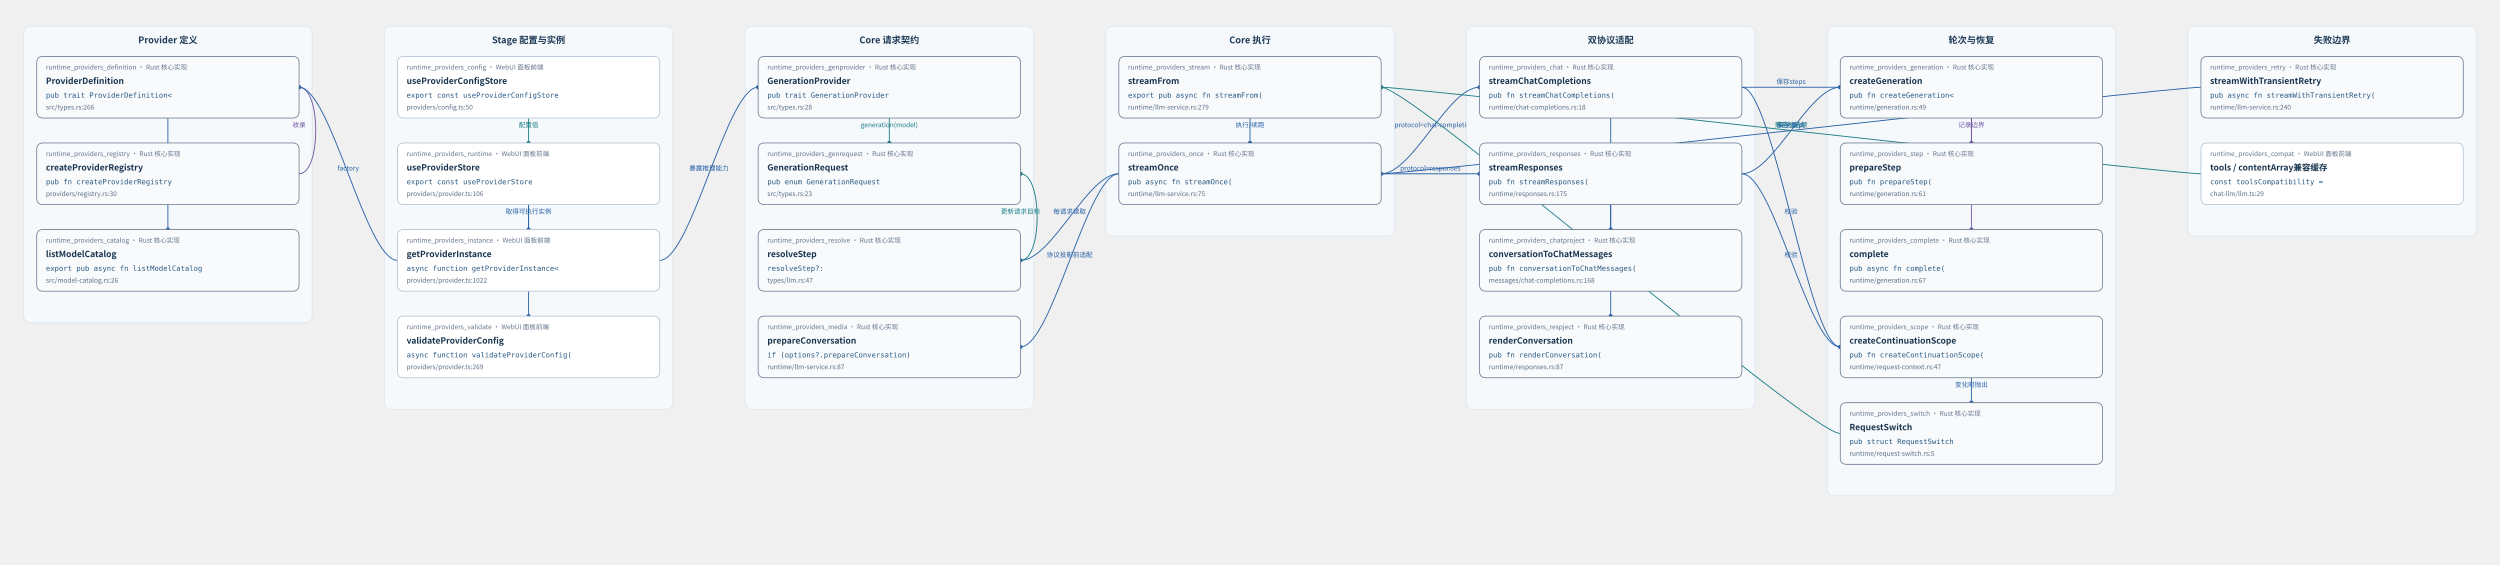
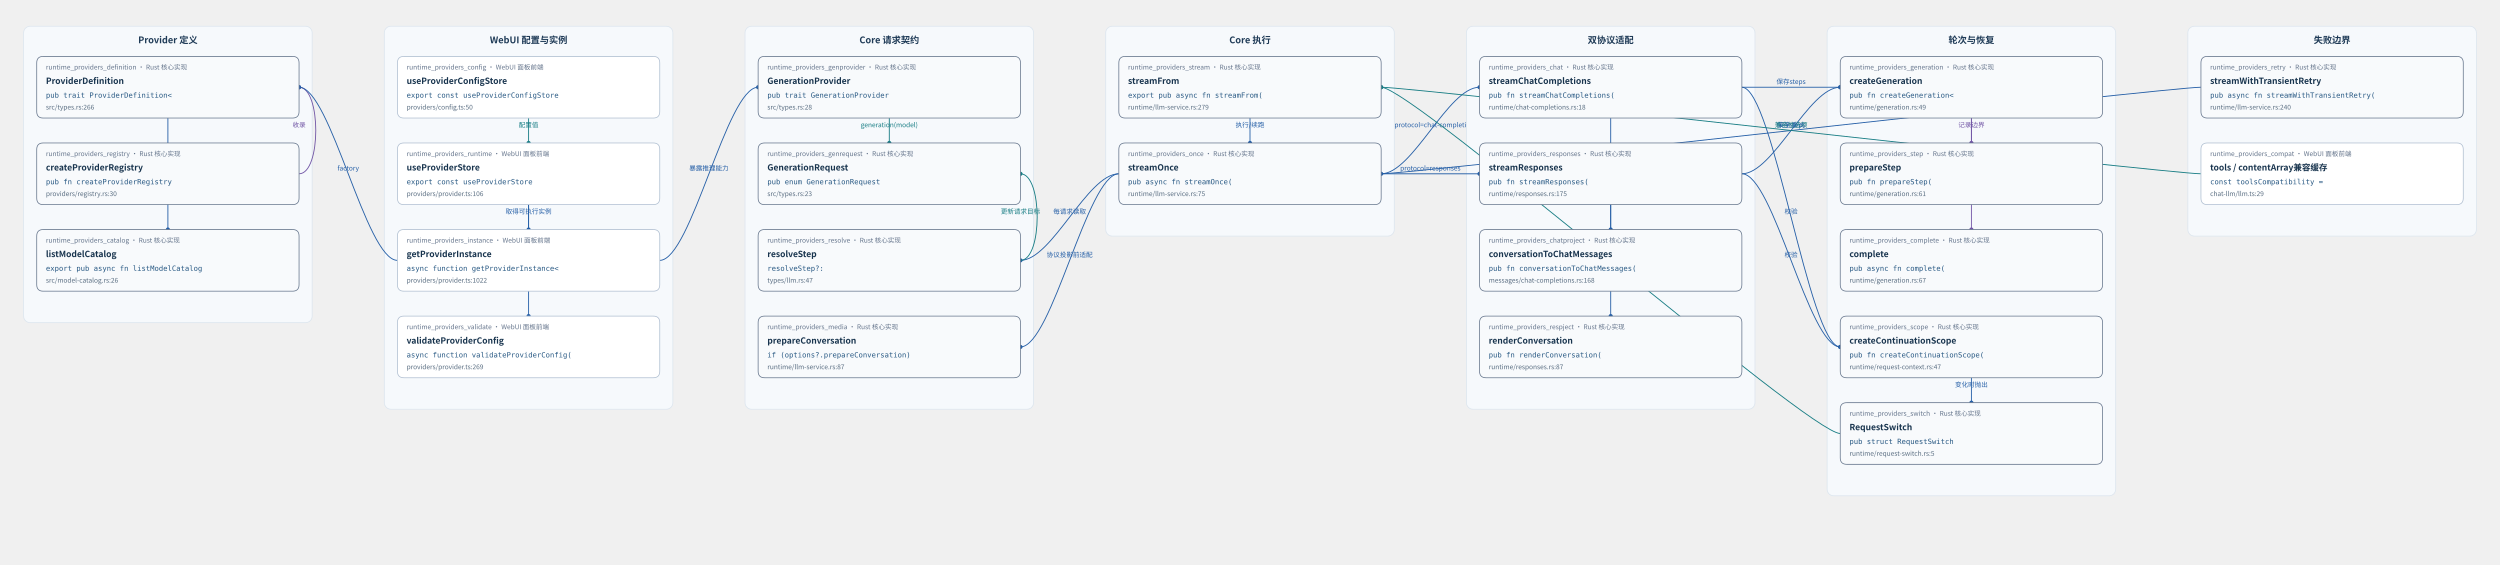
<svg xmlns="http://www.w3.org/2000/svg" xmlns:xlink="http://www.w3.org/1999/xlink" width="3812pt" height="860pt" viewBox="0.00 0.00 3812.00 860.00">
  <g id="graph0" class="graph" transform="scale(1 1) rotate(0) translate(0 0)">
    <g id="clust1" class="cluster">
      <rect x="36" y="40" width="440" height="452" rx="10" fill="#f6f9fc" stroke="#dce5ee" stroke-width="1.2" />
      <text text-anchor="middle" x="256.0" y="66" font-family="Noto Sans CJK SC" font-size="14.00" font-weight="600" fill="#1e3a56">Provider 定义</text>
    </g>
    <g id="clust2" class="cluster">
      <rect x="586" y="40" width="440" height="584" rx="10" fill="#f6f9fc" stroke="#dce5ee" stroke-width="1.2" />
-       <text text-anchor="middle" x="806.0" y="66" font-family="Noto Sans CJK SC" font-size="14.00" font-weight="600" fill="#1e3a56">Stage 配置与实例</text>
+       <text text-anchor="middle" x="806.0" y="66" font-family="Noto Sans CJK SC" font-size="14.00" font-weight="600" fill="#1e3a56">WebUI 配置与实例</text>
    </g>
    <g id="clust3" class="cluster">
      <rect x="1136" y="40" width="440" height="584" rx="10" fill="#f6f9fc" stroke="#dce5ee" stroke-width="1.2" />
      <text text-anchor="middle" x="1356.0" y="66" font-family="Noto Sans CJK SC" font-size="14.00" font-weight="600" fill="#1e3a56">Core 请求契约</text>
    </g>
    <g id="clust4" class="cluster">
      <rect x="1686" y="40" width="440" height="320" rx="10" fill="#f6f9fc" stroke="#dce5ee" stroke-width="1.2" />
      <text text-anchor="middle" x="1906.0" y="66" font-family="Noto Sans CJK SC" font-size="14.00" font-weight="600" fill="#1e3a56">Core 执行</text>
    </g>
    <g id="clust5" class="cluster">
      <rect x="2236" y="40" width="440" height="584" rx="10" fill="#f6f9fc" stroke="#dce5ee" stroke-width="1.2" />
      <text text-anchor="middle" x="2456.0" y="66" font-family="Noto Sans CJK SC" font-size="14.00" font-weight="600" fill="#1e3a56">双协议适配</text>
    </g>
    <g id="clust6" class="cluster">
      <rect x="2786" y="40" width="440" height="716" rx="10" fill="#f6f9fc" stroke="#dce5ee" stroke-width="1.2" />
      <text text-anchor="middle" x="3006.0" y="66" font-family="Noto Sans CJK SC" font-size="14.00" font-weight="600" fill="#1e3a56">轮次与恢复</text>
    </g>
    <g id="clust7" class="cluster">
      <rect x="3336" y="40" width="440" height="320" rx="10" fill="#f6f9fc" stroke="#dce5ee" stroke-width="1.2" />
      <text text-anchor="middle" x="3556.0" y="66" font-family="Noto Sans CJK SC" font-size="14.00" font-weight="600" fill="#1e3a56">失败边界</text>
    </g>
    <g id="edge-0" class="edge">
      <g id="a_edge-0">
        <a data-tooltip="持有/归属：收录">
          <path fill="none" stroke="#7155a5" stroke-width="1.35" d="M456.0,265.0 C490.0,265.0 490.0,133.0 456.0,133.0" />
          <circle cx="456.0" cy="133.0" r="3.2" fill="#7155a5" />
        </a>
      </g>
      <text text-anchor="middle" x="456.0" y="194.0" font-family="Noto Sans CJK SC" font-size="10.00" fill="#7155a5">收录</text>
    </g>
    <g id="edge-1" class="edge">
      <g id="a_edge-1">
        <a data-tooltip="数据：配置值">
          <path fill="none" stroke="#167c83" stroke-width="1.35" d="M806.0,180.0 C806.0,198.0 806.0,200.0 806.0,218.0" />
          <circle cx="806.0" cy="218.0" r="3.2" fill="#167c83" />
        </a>
      </g>
      <text text-anchor="middle" x="806.0" y="194.0" font-family="Noto Sans CJK SC" font-size="10.00" fill="#167c83">配置值</text>
    </g>
    <g id="edge-2" class="edge">
      <g id="a_edge-2">
        <a data-tooltip="调用：检查配置">
          <path fill="none" stroke="#245ea6" stroke-width="1.35" d="M806.0,312.0 C806.0,330.0 806.0,464.0 806.0,482.0" />
          <circle cx="806.0" cy="482.0" r="3.2" fill="#245ea6" />
        </a>
      </g>
      <text text-anchor="middle" x="806.0" y="392.0" font-family="Noto Sans CJK SC" font-size="10.00" fill="#245ea6">检查配置</text>
    </g>
    <g id="edge-3" class="edge">
      <g id="a_edge-3">
        <a data-tooltip="调用：取得可执行实例">
          <path fill="none" stroke="#245ea6" stroke-width="1.35" d="M806.0,312.0 C806.0,330.0 806.0,332.0 806.0,350.0" />
          <circle cx="806.0" cy="350.0" r="3.2" fill="#245ea6" />
        </a>
      </g>
      <text text-anchor="middle" x="806.0" y="326.0" font-family="Noto Sans CJK SC" font-size="10.00" fill="#245ea6">取得可执行实例</text>
    </g>
    <g id="edge-4" class="edge">
      <g id="a_edge-4">
        <a data-tooltip="调用：factory">
          <path fill="none" stroke="#245ea6" stroke-width="1.35" d="M606.0,397.0 C558.0,397.0 504.0,133.0 456.0,133.0" />
          <circle cx="456.0" cy="133.0" r="3.2" fill="#245ea6" />
        </a>
      </g>
      <text text-anchor="middle" x="531.0" y="260.0" font-family="Noto Sans CJK SC" font-size="10.00" fill="#245ea6">factory</text>
    </g>
    <g id="edge-5" class="edge">
      <g id="a_edge-5">
        <a data-tooltip="调用：extra发现">
          <path fill="none" stroke="#245ea6" stroke-width="1.35" d="M256.0,180.0 C256.0,198.0 256.0,332.0 256.0,350.0" />
          <circle cx="256.0" cy="350.0" r="3.2" fill="#245ea6" />
        </a>
      </g>
      <text text-anchor="middle" x="256.0" y="260.0" font-family="Noto Sans CJK SC" font-size="10.00" fill="#245ea6">extra发现</text>
    </g>
    <g id="edge-6" class="edge">
      <g id="a_edge-6">
        <a data-tooltip="调用：暴露推理能力">
          <path fill="none" stroke="#245ea6" stroke-width="1.35" d="M1006.0,397.0 C1054.0,397.0 1108.0,133.0 1156.0,133.0" />
          <circle cx="1156.0" cy="133.0" r="3.2" fill="#245ea6" />
        </a>
      </g>
      <text text-anchor="middle" x="1081.0" y="260.0" font-family="Noto Sans CJK SC" font-size="10.00" fill="#245ea6">暴露推理能力</text>
    </g>
    <g id="edge-7" class="edge">
      <g id="a_edge-7">
        <a data-tooltip="数据：generation(model)">
          <path fill="none" stroke="#167c83" stroke-width="1.35" d="M1356.0,180.0 C1356.0,198.0 1356.0,200.0 1356.0,218.0" />
          <circle cx="1356.0" cy="218.0" r="3.2" fill="#167c83" />
        </a>
      </g>
      <text text-anchor="middle" x="1356.0" y="194.0" font-family="Noto Sans CJK SC" font-size="10.00" fill="#167c83">generation(model)</text>
    </g>
    <g id="edge-8" class="edge">
      <g id="a_edge-8">
        <a data-tooltip="调用：执行/续跑">
          <path fill="none" stroke="#245ea6" stroke-width="1.35" d="M1906.0,180.0 C1906.0,198.0 1906.0,200.0 1906.0,218.0" />
          <circle cx="1906.0" cy="218.0" r="3.2" fill="#245ea6" />
        </a>
      </g>
      <text text-anchor="middle" x="1906.0" y="194.0" font-family="Noto Sans CJK SC" font-size="10.00" fill="#245ea6">执行/续跑</text>
    </g>
    <g id="edge-9" class="edge">
      <g id="a_edge-9">
        <a data-tooltip="调用：每请求读取">
          <path fill="none" stroke="#245ea6" stroke-width="1.35" d="M1706.0,265.0 C1658.0,265.0 1604.0,397.0 1556.0,397.0" />
          <circle cx="1556.0" cy="397.0" r="3.2" fill="#245ea6" />
        </a>
      </g>
      <text text-anchor="middle" x="1631.0" y="326.0" font-family="Noto Sans CJK SC" font-size="10.00" fill="#245ea6">每请求读取</text>
    </g>
    <g id="edge-10" class="edge">
      <g id="a_edge-10">
        <a data-tooltip="数据：更新请求目标">
          <path fill="none" stroke="#167c83" stroke-width="1.35" d="M1556.0,397.0 C1590.0,397.0 1590.0,265.0 1556.0,265.0" />
          <circle cx="1556.0" cy="265.0" r="3.2" fill="#167c83" />
        </a>
      </g>
      <text text-anchor="middle" x="1556.0" y="326.0" font-family="Noto Sans CJK SC" font-size="10.00" fill="#167c83">更新请求目标</text>
    </g>
    <g id="edge-11" class="edge">
      <g id="a_edge-11">
        <a data-tooltip="调用：协议投影前适配">
          <path fill="none" stroke="#245ea6" stroke-width="1.35" d="M1706.0,265.0 C1658.0,265.0 1604.0,529.0 1556.0,529.0" />
          <circle cx="1556.0" cy="529.0" r="3.2" fill="#245ea6" />
        </a>
      </g>
      <text text-anchor="middle" x="1631.0" y="392.0" font-family="Noto Sans CJK SC" font-size="10.00" fill="#245ea6">协议投影前适配</text>
    </g>
    <g id="edge-12" class="edge">
      <g id="a_edge-12">
        <a data-tooltip="调用：protocol=chat-completions">
          <path fill="none" stroke="#245ea6" stroke-width="1.35" d="M2106.0,265.0 C2154.0,265.0 2208.0,133.0 2256.0,133.0" />
          <circle cx="2256.0" cy="133.0" r="3.2" fill="#245ea6" />
        </a>
      </g>
      <text text-anchor="middle" x="2181.0" y="194.0" font-family="Noto Sans CJK SC" font-size="10.00" fill="#245ea6">protocol=chat-completi</text>
    </g>
    <g id="edge-13" class="edge">
      <g id="a_edge-13">
        <a data-tooltip="调用：protocol=responses">
          <path fill="none" stroke="#245ea6" stroke-width="1.35" d="M2106.0,265.0 C2154.0,265.0 2208.0,265.0 2256.0,265.0" />
          <circle cx="2256.0" cy="265.0" r="3.2" fill="#245ea6" />
        </a>
      </g>
      <text text-anchor="middle" x="2181.0" y="260.0" font-family="Noto Sans CJK SC" font-size="10.00" fill="#245ea6">protocol=responses</text>
    </g>
    <g id="edge-14" class="edge">
      <g id="a_edge-14">
        <a data-tooltip="调用：投影">
          <path fill="none" stroke="#245ea6" stroke-width="1.35" d="M2456.0,180.0 C2456.0,198.0 2456.0,332.0 2456.0,350.0" />
          <circle cx="2456.0" cy="350.0" r="3.2" fill="#245ea6" />
        </a>
      </g>
      <text text-anchor="middle" x="2456.0" y="260.0" font-family="Noto Sans CJK SC" font-size="10.00" fill="#245ea6">投影</text>
    </g>
    <g id="edge-15" class="edge">
      <g id="a_edge-15">
        <a data-tooltip="调用：投影">
          <path fill="none" stroke="#245ea6" stroke-width="1.35" d="M2456.0,312.0 C2456.0,330.0 2456.0,464.0 2456.0,482.0" />
          <circle cx="2456.0" cy="482.0" r="3.2" fill="#245ea6" />
        </a>
      </g>
      <text text-anchor="middle" x="2456.0" y="392.0" font-family="Noto Sans CJK SC" font-size="10.00" fill="#245ea6">投影</text>
    </g>
    <g id="edge-16" class="edge">
      <g id="a_edge-16">
        <a data-tooltip="调用：保存steps">
          <path fill="none" stroke="#245ea6" stroke-width="1.35" d="M2656.0,133.0 C2704.0,133.0 2758.0,133.0 2806.0,133.0" />
          <circle cx="2806.0" cy="133.0" r="3.2" fill="#245ea6" />
        </a>
      </g>
      <text text-anchor="middle" x="2731.0" y="128.0" font-family="Noto Sans CJK SC" font-size="10.00" fill="#245ea6">保存steps</text>
    </g>
    <g id="edge-17" class="edge">
      <g id="a_edge-17">
        <a data-tooltip="调用：保存steps">
          <path fill="none" stroke="#245ea6" stroke-width="1.35" d="M2656.0,265.0 C2704.0,265.0 2758.0,133.0 2806.0,133.0" />
          <circle cx="2806.0" cy="133.0" r="3.2" fill="#245ea6" />
        </a>
      </g>
      <text text-anchor="middle" x="2731.0" y="194.0" font-family="Noto Sans CJK SC" font-size="10.00" fill="#245ea6">保存steps</text>
    </g>
    <g id="edge-18" class="edge">
      <g id="a_edge-18">
        <a data-tooltip="持有/归属：记录边界">
          <path fill="none" stroke="#7155a5" stroke-width="1.35" d="M3006.0,180.0 C3006.0,198.0 3006.0,200.0 3006.0,218.0" />
          <circle cx="3006.0" cy="218.0" r="3.2" fill="#7155a5" />
        </a>
      </g>
      <text text-anchor="middle" x="3006.0" y="194.0" font-family="Noto Sans CJK SC" font-size="10.00" fill="#7155a5">记录边界</text>
    </g>
    <g id="edge-19" class="edge">
      <g id="a_edge-19">
        <a data-tooltip="持有/归属：组合rounds">
          <path fill="none" stroke="#7155a5" stroke-width="1.35" d="M3006.0,180.0 C3006.0,198.0 3006.0,332.0 3006.0,350.0" />
          <circle cx="3006.0" cy="350.0" r="3.2" fill="#7155a5" />
        </a>
      </g>
      <text text-anchor="middle" x="3006.0" y="260.0" font-family="Noto Sans CJK SC" font-size="10.00" fill="#7155a5">组合rounds</text>
    </g>
    <g id="edge-20" class="edge">
      <g id="a_edge-20">
        <a data-tooltip="调用：校验">
          <path fill="none" stroke="#245ea6" stroke-width="1.35" d="M2656.0,133.0 C2704.0,133.0 2758.0,529.0 2806.0,529.0" />
          <circle cx="2806.0" cy="529.0" r="3.2" fill="#245ea6" />
        </a>
      </g>
      <text text-anchor="middle" x="2731.0" y="326.0" font-family="Noto Sans CJK SC" font-size="10.00" fill="#245ea6">校验</text>
    </g>
    <g id="edge-21" class="edge">
      <g id="a_edge-21">
        <a data-tooltip="调用：校验">
          <path fill="none" stroke="#245ea6" stroke-width="1.35" d="M2656.0,265.0 C2704.0,265.0 2758.0,529.0 2806.0,529.0" />
          <circle cx="2806.0" cy="529.0" r="3.2" fill="#245ea6" />
        </a>
      </g>
      <text text-anchor="middle" x="2731.0" y="392.0" font-family="Noto Sans CJK SC" font-size="10.00" fill="#245ea6">校验</text>
    </g>
    <g id="edge-22" class="edge">
      <g id="a_edge-22">
        <a data-tooltip="调用：变化时抛出">
          <path fill="none" stroke="#245ea6" stroke-width="1.35" d="M3006.0,576.0 C3006.0,594.0 3006.0,596.0 3006.0,614.0" />
          <circle cx="3006.0" cy="614.0" r="3.2" fill="#245ea6" />
        </a>
      </g>
      <text text-anchor="middle" x="3006.0" y="590.0" font-family="Noto Sans CJK SC" font-size="10.00" fill="#245ea6">变化时抛出</text>
    </g>
    <g id="edge-23" class="edge">
      <g id="a_edge-23">
        <a data-tooltip="数据：携partialTurn续跑">
          <path fill="none" stroke="#167c83" stroke-width="1.35" d="M2806.0,661.0 C2758.0,661.0 2154.0,133.0 2106.0,133.0" />
          <circle cx="2106.0" cy="133.0" r="3.2" fill="#167c83" />
        </a>
      </g>
      <text text-anchor="middle" x="2456.0" y="392.0" font-family="Noto Sans CJK SC" font-size="10.00" fill="#167c83">携partialTurn续跑</text>
    </g>
    <g id="edge-24" class="edge">
      <g id="a_edge-24">
        <a data-tooltip="调用：安全重试">
          <path fill="none" stroke="#245ea6" stroke-width="1.35" d="M3356.0,133.0 C3308.0,133.0 2154.0,265.0 2106.0,265.0" />
          <circle cx="2106.0" cy="265.0" r="3.2" fill="#245ea6" />
        </a>
      </g>
      <text text-anchor="middle" x="2731.0" y="194.0" font-family="Noto Sans CJK SC" font-size="10.00" fill="#245ea6">安全重试</text>
    </g>
    <g id="edge-25" class="edge">
      <g id="a_edge-25">
        <a data-tooltip="数据：兼容性选项">
          <path fill="none" stroke="#167c83" stroke-width="1.35" d="M3356.0,265.0 C3308.0,265.0 2154.0,133.0 2106.0,133.0" />
          <circle cx="2106.0" cy="133.0" r="3.2" fill="#167c83" />
        </a>
      </g>
      <text text-anchor="middle" x="2731.0" y="194.0" font-family="Noto Sans CJK SC" font-size="10.00" fill="#167c83">兼容性选项</text>
    </g>
    <g id="node-runtime_providers_definition" class="node">
      <g id="a_node-runtime_providers_definition">
        <a xlink:href="./crates/alia-provider-inference/src/types.rs#L266" data-tooltip="静态定义schema、factory、capabilities、extra与validators。" target="_blank">
          <path fill="#f8fafc" stroke="#64748b" stroke-width="1.15" d="M446,86 L66,86 Q56,86 56,96 L56,170 Q56,180 66,180 L446,180 Q456,180 456,170 L456,96 Q456,86 446,86 Z" />
          <text text-anchor="start" x="70" y="106" font-family="Noto Sans CJK SC" font-size="10.00" fill="#64748b">runtime_providers_definition · Rust 核心实现</text>
          <text text-anchor="start" x="70" y="128" font-family="Noto Sans CJK SC" font-weight="bold" font-size="13.00" fill="#17334d">ProviderDefinition</text>
          <text text-anchor="start" x="70" y="149" font-family="DejaVu Sans Mono, monospace" font-size="11.00" fill="#265782">pub trait ProviderDefinition&lt;</text>
          <text text-anchor="start" x="70" y="167" font-family="Noto Sans CJK SC" font-size="10.00" fill="#586c80">src/types.rs:266</text>
        </a>
      </g>
    </g>
    <g id="node-runtime_providers_registry" class="node">
      <g id="a_node-runtime_providers_registry">
        <a xlink:href="./crates/alia-provider-inference/src/providers/registry.rs#L30" data-tooltip="按definition id注册、查找Provider定义。" target="_blank">
          <path fill="#f8fafc" stroke="#64748b" stroke-width="1.15" d="M446,218 L66,218 Q56,218 56,228 L56,302 Q56,312 66,312 L446,312 Q456,312 456,302 L456,228 Q456,218 446,218 Z" />
          <text text-anchor="start" x="70" y="238" font-family="Noto Sans CJK SC" font-size="10.00" fill="#64748b">runtime_providers_registry · Rust 核心实现</text>
          <text text-anchor="start" x="70" y="260" font-family="Noto Sans CJK SC" font-weight="bold" font-size="13.00" fill="#17334d">createProviderRegistry</text>
          <text text-anchor="start" x="70" y="281" font-family="DejaVu Sans Mono, monospace" font-size="11.00" fill="#265782">pub fn createProviderRegistry</text>
          <text text-anchor="start" x="70" y="299" font-family="Noto Sans CJK SC" font-size="10.00" fill="#586c80">providers/registry.rs:30</text>
        </a>
      </g>
    </g>
    <g id="node-runtime_providers_config" class="node">
      <g id="a_node-runtime_providers_config">
        <a xlink:href="./packages/stage-ui/src/stores/providers/config.ts#L50" data-tooltip="保存provider实例id、definitionId、config和同步状态。" target="_blank">
          <path fill="#ffffff" stroke="#afbed0" stroke-width="1.15" d="M996,86 L616,86 Q606,86 606,96 L606,170 Q606,180 616,180 L996,180 Q1006,180 1006,170 L1006,96 Q1006,86 996,86 Z" />
          <text text-anchor="start" x="620" y="106" font-family="Noto Sans CJK SC" font-size="10.00" fill="#64748b">runtime_providers_config · WebUI 面板前端</text>
          <text text-anchor="start" x="620" y="128" font-family="Noto Sans CJK SC" font-weight="bold" font-size="13.00" fill="#17334d">useProviderConfigStore</text>
          <text text-anchor="start" x="620" y="149" font-family="DejaVu Sans Mono, monospace" font-size="11.00" fill="#265782">export const useProviderConfigStore</text>
          <text text-anchor="start" x="620" y="167" font-family="Noto Sans CJK SC" font-size="10.00" fill="#586c80">providers/config.ts:50</text>
        </a>
      </g>
    </g>
    <g id="node-runtime_providers_runtime" class="node">
      <g id="a_node-runtime_providers_runtime">
        <a xlink:href="./packages/stage-ui/src/stores/providers/provider.ts#L106" data-tooltip="模型发现、验证和实例缓存；不把runtime对象塞入持久配置。" target="_blank">
          <path fill="#ffffff" stroke="#afbed0" stroke-width="1.15" d="M996,218 L616,218 Q606,218 606,228 L606,302 Q606,312 616,312 L996,312 Q1006,312 1006,302 L1006,228 Q1006,218 996,218 Z" />
          <text text-anchor="start" x="620" y="238" font-family="Noto Sans CJK SC" font-size="10.00" fill="#64748b">runtime_providers_runtime · WebUI 面板前端</text>
          <text text-anchor="start" x="620" y="260" font-family="Noto Sans CJK SC" font-weight="bold" font-size="13.00" fill="#17334d">useProviderStore</text>
          <text text-anchor="start" x="620" y="281" font-family="DejaVu Sans Mono, monospace" font-size="11.00" fill="#265782">export const useProviderStore</text>
          <text text-anchor="start" x="620" y="299" font-family="Noto Sans CJK SC" font-size="10.00" fill="#586c80">providers/provider.ts:106</text>
        </a>
      </g>
    </g>
    <g id="node-runtime_providers_instance" class="node">
      <g id="a_node-runtime_providers_instance">
        <a xlink:href="./packages/stage-ui/src/stores/providers/provider.ts#L1022" data-tooltip="用定义factory与当前config创建或复用实例。" target="_blank">
          <path fill="#ffffff" stroke="#afbed0" stroke-width="1.15" d="M996,350 L616,350 Q606,350 606,360 L606,434 Q606,444 616,444 L996,444 Q1006,444 1006,434 L1006,360 Q1006,350 996,350 Z" />
          <text text-anchor="start" x="620" y="370" font-family="Noto Sans CJK SC" font-size="10.00" fill="#64748b">runtime_providers_instance · WebUI 面板前端</text>
          <text text-anchor="start" x="620" y="392" font-family="Noto Sans CJK SC" font-weight="bold" font-size="13.00" fill="#17334d">getProviderInstance</text>
          <text text-anchor="start" x="620" y="413" font-family="DejaVu Sans Mono, monospace" font-size="11.00" fill="#265782">async function getProviderInstance&lt;</text>
          <text text-anchor="start" x="620" y="431" font-family="Noto Sans CJK SC" font-size="10.00" fill="#586c80">providers/provider.ts:1022</text>
        </a>
      </g>
    </g>
    <g id="node-runtime_providers_catalog" class="node">
      <g id="a_node-runtime_providers_catalog">
        <a xlink:href="./crates/alia-provider-inference/src/model-catalog.rs#L26" data-tooltip="规范化模型发现结果；含能力、默认model与availability。" target="_blank">
          <path fill="#f8fafc" stroke="#64748b" stroke-width="1.15" d="M446,350 L66,350 Q56,350 56,360 L56,434 Q56,444 66,444 L446,444 Q456,444 456,434 L456,360 Q456,350 446,350 Z" />
          <text text-anchor="start" x="70" y="370" font-family="Noto Sans CJK SC" font-size="10.00" fill="#64748b">runtime_providers_catalog · Rust 核心实现</text>
          <text text-anchor="start" x="70" y="392" font-family="Noto Sans CJK SC" font-weight="bold" font-size="13.00" fill="#17334d">listModelCatalog</text>
          <text text-anchor="start" x="70" y="413" font-family="DejaVu Sans Mono, monospace" font-size="11.00" fill="#265782">export pub async fn listModelCatalog</text>
          <text text-anchor="start" x="70" y="431" font-family="Noto Sans CJK SC" font-size="10.00" fill="#586c80">src/model-catalog.rs:26</text>
        </a>
      </g>
    </g>
    <g id="node-runtime_providers_validate" class="node">
      <g id="a_node-runtime_providers_validate">
        <a xlink:href="./packages/stage-ui/src/stores/providers/provider.ts#L269" data-tooltip="运行config/runtime验证器并记录状态。" target="_blank">
          <path fill="#ffffff" stroke="#afbed0" stroke-width="1.15" d="M996,482 L616,482 Q606,482 606,492 L606,566 Q606,576 616,576 L996,576 Q1006,576 1006,566 L1006,492 Q1006,482 996,482 Z" />
          <text text-anchor="start" x="620" y="502" font-family="Noto Sans CJK SC" font-size="10.00" fill="#64748b">runtime_providers_validate · WebUI 面板前端</text>
          <text text-anchor="start" x="620" y="524" font-family="Noto Sans CJK SC" font-weight="bold" font-size="13.00" fill="#17334d">validateProviderConfig</text>
          <text text-anchor="start" x="620" y="545" font-family="DejaVu Sans Mono, monospace" font-size="11.00" fill="#265782">async function validateProviderConfig(</text>
          <text text-anchor="start" x="620" y="563" font-family="Noto Sans CJK SC" font-size="10.00" fill="#586c80">providers/provider.ts:269</text>
        </a>
      </g>
    </g>
    <g id="node-runtime_providers_genprovider" class="node">
      <g id="a_node-runtime_providers_genprovider">
        <a xlink:href="./crates/alia-provider-inference/src/types.rs#L28" data-tooltip="协议中立的generation(model, options)能力。" target="_blank">
          <path fill="#f8fafc" stroke="#64748b" stroke-width="1.15" d="M1546,86 L1166,86 Q1156,86 1156,96 L1156,170 Q1156,180 1166,180 L1546,180 Q1556,180 1556,170 L1556,96 Q1556,86 1546,86 Z" />
          <text text-anchor="start" x="1170" y="106" font-family="Noto Sans CJK SC" font-size="10.00" fill="#64748b">runtime_providers_genprovider · Rust 核心实现</text>
          <text text-anchor="start" x="1170" y="128" font-family="Noto Sans CJK SC" font-weight="bold" font-size="13.00" fill="#17334d">GenerationProvider</text>
          <text text-anchor="start" x="1170" y="149" font-family="DejaVu Sans Mono, monospace" font-size="11.00" fill="#265782">pub trait GenerationProvider</text>
          <text text-anchor="start" x="1170" y="167" font-family="Noto Sans CJK SC" font-size="10.00" fill="#586c80">src/types.rs:28</text>
        </a>
      </g>
    </g>
    <g id="node-runtime_providers_genrequest" class="node">
      <g id="a_node-runtime_providers_genrequest">
        <a xlink:href="./crates/alia-provider-inference/src/types.rs#L23" data-tooltip="discriminated union：chat-completions或responses及配置。" target="_blank">
          <path fill="#f8fafc" stroke="#64748b" stroke-width="1.15" d="M1546,218 L1166,218 Q1156,218 1156,228 L1156,302 Q1156,312 1166,312 L1546,312 Q1556,312 1556,302 L1556,228 Q1556,218 1546,218 Z" />
          <text text-anchor="start" x="1170" y="238" font-family="Noto Sans CJK SC" font-size="10.00" fill="#64748b">runtime_providers_genrequest · Rust 核心实现</text>
          <text text-anchor="start" x="1170" y="260" font-family="Noto Sans CJK SC" font-weight="bold" font-size="13.00" fill="#17334d">GenerationRequest</text>
          <text text-anchor="start" x="1170" y="281" font-family="DejaVu Sans Mono, monospace" font-size="11.00" fill="#265782">pub enum GenerationRequest</text>
          <text text-anchor="start" x="1170" y="299" font-family="Noto Sans CJK SC" font-size="10.00" fill="#586c80">src/types.rs:23</text>
        </a>
      </g>
    </g>
    <g id="node-runtime_providers_resolve" class="node">
      <g id="a_node-runtime_providers_resolve">
        <a xlink:href="./crates/alia-core-agent/src/types/llm.rs#L47" data-tooltip="每次模型请求解析最新model/provider/systemPrompt/tools/headers。" target="_blank">
          <path fill="#f8fafc" stroke="#64748b" stroke-width="1.15" d="M1546,350 L1166,350 Q1156,350 1156,360 L1156,434 Q1156,444 1166,444 L1546,444 Q1556,444 1556,434 L1556,360 Q1556,350 1546,350 Z" />
          <text text-anchor="start" x="1170" y="370" font-family="Noto Sans CJK SC" font-size="10.00" fill="#64748b">runtime_providers_resolve · Rust 核心实现</text>
          <text text-anchor="start" x="1170" y="392" font-family="Noto Sans CJK SC" font-weight="bold" font-size="13.00" fill="#17334d">resolveStep</text>
          <text text-anchor="start" x="1170" y="413" font-family="DejaVu Sans Mono, monospace" font-size="11.00" fill="#265782">resolveStep?:</text>
          <text text-anchor="start" x="1170" y="431" font-family="Noto Sans CJK SC" font-size="10.00" fill="#586c80">types/llm.rs:47</text>
        </a>
      </g>
    </g>
    <g id="node-runtime_providers_stream" class="node">
      <g id="a_node-runtime_providers_stream">
        <a xlink:href="./crates/alia-core-agent/src/runtime/llm-service.rs#L279" data-tooltip="维护跨RequestSwitch的completedRounds与usage。" target="_blank">
          <path fill="#f8fafc" stroke="#64748b" stroke-width="1.15" d="M2096,86 L1716,86 Q1706,86 1706,96 L1706,170 Q1706,180 1716,180 L2096,180 Q2106,180 2106,170 L2106,96 Q2106,86 2096,86 Z" />
          <text text-anchor="start" x="1720" y="106" font-family="Noto Sans CJK SC" font-size="10.00" fill="#64748b">runtime_providers_stream · Rust 核心实现</text>
          <text text-anchor="start" x="1720" y="128" font-family="Noto Sans CJK SC" font-weight="bold" font-size="13.00" fill="#17334d">streamFrom</text>
          <text text-anchor="start" x="1720" y="149" font-family="DejaVu Sans Mono, monospace" font-size="11.00" fill="#265782">export pub async fn streamFrom(</text>
          <text text-anchor="start" x="1720" y="167" font-family="Noto Sans CJK SC" font-size="10.00" fill="#586c80">runtime/llm-service.rs:279</text>
        </a>
      </g>
    </g>
    <g id="node-runtime_providers_once" class="node">
      <g id="a_node-runtime_providers_once">
        <a xlink:href="./crates/alia-core-agent/src/runtime/llm-service.rs#L75" data-tooltip="解析目标能力、适配上下文、合并工具、选择协议adapter并等待消费者。" target="_blank">
          <path fill="#f8fafc" stroke="#64748b" stroke-width="1.15" d="M2096,218 L1716,218 Q1706,218 1706,228 L1706,302 Q1706,312 1716,312 L2096,312 Q2106,312 2106,302 L2106,228 Q2106,218 2096,218 Z" />
          <text text-anchor="start" x="1720" y="238" font-family="Noto Sans CJK SC" font-size="10.00" fill="#64748b">runtime_providers_once · Rust 核心实现</text>
          <text text-anchor="start" x="1720" y="260" font-family="Noto Sans CJK SC" font-weight="bold" font-size="13.00" fill="#17334d">streamOnce</text>
          <text text-anchor="start" x="1720" y="281" font-family="DejaVu Sans Mono, monospace" font-size="11.00" fill="#265782">pub async fn streamOnce(</text>
          <text text-anchor="start" x="1720" y="299" font-family="Noto Sans CJK SC" font-size="10.00" fill="#586c80">runtime/llm-service.rs:75</text>
        </a>
      </g>
    </g>
    <g id="node-runtime_providers_media" class="node">
      <g id="a_node-runtime_providers_media">
        <a xlink:href="./crates/alia-core-agent/src/runtime/llm-service.rs#L87" data-tooltip="适配当前目标模型的媒体请求副本，不改历史。" target="_blank">
          <path fill="#f8fafc" stroke="#64748b" stroke-width="1.15" d="M1546,482 L1166,482 Q1156,482 1156,492 L1156,566 Q1156,576 1166,576 L1546,576 Q1556,576 1556,566 L1556,492 Q1556,482 1546,482 Z" />
          <text text-anchor="start" x="1170" y="502" font-family="Noto Sans CJK SC" font-size="10.00" fill="#64748b">runtime_providers_media · Rust 核心实现</text>
          <text text-anchor="start" x="1170" y="524" font-family="Noto Sans CJK SC" font-weight="bold" font-size="13.00" fill="#17334d">prepareConversation</text>
          <text text-anchor="start" x="1170" y="545" font-family="DejaVu Sans Mono, monospace" font-size="11.00" fill="#265782">if (options?.prepareConversation)</text>
          <text text-anchor="start" x="1170" y="563" font-family="Noto Sans CJK SC" font-size="10.00" fill="#586c80">runtime/llm-service.rs:87</text>
        </a>
      </g>
    </g>
    <g id="node-runtime_providers_chat" class="node">
      <g id="a_node-runtime_providers_chat">
        <a xlink:href="./crates/alia-core-agent/src/runtime/chat-completions.rs#L18" data-tooltip="Conversation→Chat Message[]→alia-provider-inference stream_text。" target="_blank">
          <path fill="#f8fafc" stroke="#64748b" stroke-width="1.15" d="M2646,86 L2266,86 Q2256,86 2256,96 L2256,170 Q2256,180 2266,180 L2646,180 Q2656,180 2656,170 L2656,96 Q2656,86 2646,86 Z" />
          <text text-anchor="start" x="2270" y="106" font-family="Noto Sans CJK SC" font-size="10.00" fill="#64748b">runtime_providers_chat · Rust 核心实现</text>
          <text text-anchor="start" x="2270" y="128" font-family="Noto Sans CJK SC" font-weight="bold" font-size="13.00" fill="#17334d">streamChatCompletions</text>
          <text text-anchor="start" x="2270" y="149" font-family="DejaVu Sans Mono, monospace" font-size="11.00" fill="#265782">pub fn streamChatCompletions(</text>
          <text text-anchor="start" x="2270" y="167" font-family="Noto Sans CJK SC" font-size="10.00" fill="#586c80">runtime/chat-completions.rs:18</text>
        </a>
      </g>
    </g>
    <g id="node-runtime_providers_responses" class="node">
      <g id="a_node-runtime_providers_responses">
        <a xlink:href="./crates/alia-core-agent/src/runtime/responses.rs#L175" data-tooltip="Conversation→native ItemParam[]；store:false；可选provider web_search。" target="_blank">
          <path fill="#f8fafc" stroke="#64748b" stroke-width="1.15" d="M2646,218 L2266,218 Q2256,218 2256,228 L2256,302 Q2256,312 2266,312 L2646,312 Q2656,312 2656,302 L2656,228 Q2656,218 2646,218 Z" />
          <text text-anchor="start" x="2270" y="238" font-family="Noto Sans CJK SC" font-size="10.00" fill="#64748b">runtime_providers_responses · Rust 核心实现</text>
          <text text-anchor="start" x="2270" y="260" font-family="Noto Sans CJK SC" font-weight="bold" font-size="13.00" fill="#17334d">streamResponses</text>
          <text text-anchor="start" x="2270" y="281" font-family="DejaVu Sans Mono, monospace" font-size="11.00" fill="#265782">pub fn streamResponses(</text>
          <text text-anchor="start" x="2270" y="299" font-family="Noto Sans CJK SC" font-size="10.00" fill="#586c80">runtime/responses.rs:175</text>
        </a>
      </g>
    </g>
    <g id="node-runtime_providers_chatproject" class="node">
      <g id="a_node-runtime_providers_chatproject">
        <a xlink:href="./crates/alia-core-agent/src/messages/chat-completions.rs#L168" data-tooltip="协议投影；可重播同scope native continuation。" target="_blank">
          <path fill="#f8fafc" stroke="#64748b" stroke-width="1.15" d="M2646,350 L2266,350 Q2256,350 2256,360 L2256,434 Q2256,444 2266,444 L2646,444 Q2656,444 2656,434 L2656,360 Q2656,350 2646,350 Z" />
          <text text-anchor="start" x="2270" y="370" font-family="Noto Sans CJK SC" font-size="10.00" fill="#64748b">runtime_providers_chatproject · Rust 核心实现</text>
          <text text-anchor="start" x="2270" y="392" font-family="Noto Sans CJK SC" font-weight="bold" font-size="13.00" fill="#17334d">conversationToChatMessages</text>
          <text text-anchor="start" x="2270" y="413" font-family="DejaVu Sans Mono, monospace" font-size="11.00" fill="#265782">pub fn conversationToChatMessages(</text>
          <text text-anchor="start" x="2270" y="431" font-family="Noto Sans CJK SC" font-size="10.00" fill="#586c80">messages/chat-completions.rs:168</text>
        </a>
      </g>
    </g>
    <g id="node-runtime_providers_respject" class="node">
      <g id="a_node-runtime_providers_respject">
        <a xlink:href="./crates/alia-core-agent/src/runtime/responses.rs#L87" data-tooltip="直接投影Responses Items，不先降为Chat格式。" target="_blank">
          <path fill="#f8fafc" stroke="#64748b" stroke-width="1.15" d="M2646,482 L2266,482 Q2256,482 2256,492 L2256,566 Q2256,576 2266,576 L2646,576 Q2656,576 2656,566 L2656,492 Q2656,482 2646,482 Z" />
          <text text-anchor="start" x="2270" y="502" font-family="Noto Sans CJK SC" font-size="10.00" fill="#64748b">runtime_providers_respject · Rust 核心实现</text>
          <text text-anchor="start" x="2270" y="524" font-family="Noto Sans CJK SC" font-weight="bold" font-size="13.00" fill="#17334d">renderConversation</text>
          <text text-anchor="start" x="2270" y="545" font-family="DejaVu Sans Mono, monospace" font-size="11.00" fill="#265782">pub fn renderConversation(</text>
          <text text-anchor="start" x="2270" y="563" font-family="Noto Sans CJK SC" font-size="10.00" fill="#586c80">runtime/responses.rs:87</text>
        </a>
      </g>
    </g>
    <g id="node-runtime_providers_generation" class="node">
      <g id="a_node-runtime_providers_generation">
        <a xlink:href="./crates/alia-core-agent/src/runtime/generation.rs#L49" data-tooltip="以SDK input快照确定round边界，保存native与portable结果。" target="_blank">
          <path fill="#f8fafc" stroke="#64748b" stroke-width="1.15" d="M3196,86 L2816,86 Q2806,86 2806,96 L2806,170 Q2806,180 2816,180 L3196,180 Q3206,180 3206,170 L3206,96 Q3206,86 3196,86 Z" />
          <text text-anchor="start" x="2820" y="106" font-family="Noto Sans CJK SC" font-size="10.00" fill="#64748b">runtime_providers_generation · Rust 核心实现</text>
          <text text-anchor="start" x="2820" y="128" font-family="Noto Sans CJK SC" font-weight="bold" font-size="13.00" fill="#17334d">createGeneration</text>
          <text text-anchor="start" x="2820" y="149" font-family="DejaVu Sans Mono, monospace" font-size="11.00" fill="#265782">pub fn createGeneration&lt;</text>
          <text text-anchor="start" x="2820" y="167" font-family="Noto Sans CJK SC" font-size="10.00" fill="#586c80">runtime/generation.rs:49</text>
        </a>
      </g>
    </g>
    <g id="node-runtime_providers_step" class="node">
      <g id="a_node-runtime_providers_step">
        <a xlink:href="./crates/alia-core-agent/src/runtime/generation.rs#L61" data-tooltip="保存每次模型调用开始的input长度及model。" target="_blank">
          <path fill="#f8fafc" stroke="#64748b" stroke-width="1.15" d="M3196,218 L2816,218 Q2806,218 2806,228 L2806,302 Q2806,312 2816,312 L3196,312 Q3206,312 3206,302 L3206,228 Q3206,218 3196,218 Z" />
          <text text-anchor="start" x="2820" y="238" font-family="Noto Sans CJK SC" font-size="10.00" fill="#64748b">runtime_providers_step · Rust 核心实现</text>
          <text text-anchor="start" x="2820" y="260" font-family="Noto Sans CJK SC" font-weight="bold" font-size="13.00" fill="#17334d">prepareStep</text>
          <text text-anchor="start" x="2820" y="281" font-family="DejaVu Sans Mono, monospace" font-size="11.00" fill="#265782">pub fn prepareStep(</text>
          <text text-anchor="start" x="2820" y="299" font-family="Noto Sans CJK SC" font-size="10.00" fill="#586c80">runtime/generation.rs:61</text>
        </a>
      </g>
    </g>
    <g id="node-runtime_providers_complete" class="node">
      <g id="a_node-runtime_providers_complete">
        <a xlink:href="./crates/alia-core-agent/src/runtime/generation.rs#L67" data-tooltip="await items和steps，生成AssistantTurn内所有GenerationRound。" target="_blank">
          <path fill="#f8fafc" stroke="#64748b" stroke-width="1.15" d="M3196,350 L2816,350 Q2806,350 2806,360 L2806,434 Q2806,444 2816,444 L3196,444 Q3206,444 3206,434 L3206,360 Q3206,350 3196,350 Z" />
          <text text-anchor="start" x="2820" y="370" font-family="Noto Sans CJK SC" font-size="10.00" fill="#64748b">runtime_providers_complete · Rust 核心实现</text>
          <text text-anchor="start" x="2820" y="392" font-family="Noto Sans CJK SC" font-weight="bold" font-size="13.00" fill="#17334d">complete</text>
          <text text-anchor="start" x="2820" y="413" font-family="DejaVu Sans Mono, monospace" font-size="11.00" fill="#265782">pub async fn complete(</text>
          <text text-anchor="start" x="2820" y="431" font-family="Noto Sans CJK SC" font-size="10.00" fill="#586c80">runtime/generation.rs:67</text>
        </a>
      </g>
    </g>
    <g id="node-runtime_providers_scope" class="node">
      <g id="a_node-runtime_providers_scope">
        <a xlink:href="./crates/alia-core-agent/src/runtime/request-context.rs#L47" data-tooltip="标识provider identity、endpoint、model、conversation；凭证和headers不属于scope。" target="_blank">
          <path fill="#f8fafc" stroke="#64748b" stroke-width="1.15" d="M3196,482 L2816,482 Q2806,482 2806,492 L2806,566 Q2806,576 2816,576 L3196,576 Q3206,576 3206,566 L3206,492 Q3206,482 3196,482 Z" />
          <text text-anchor="start" x="2820" y="502" font-family="Noto Sans CJK SC" font-size="10.00" fill="#64748b">runtime_providers_scope · Rust 核心实现</text>
          <text text-anchor="start" x="2820" y="524" font-family="Noto Sans CJK SC" font-weight="bold" font-size="13.00" fill="#17334d">createContinuationScope</text>
          <text text-anchor="start" x="2820" y="545" font-family="DejaVu Sans Mono, monospace" font-size="11.00" fill="#265782">pub fn createContinuationScope(</text>
          <text text-anchor="start" x="2820" y="563" font-family="Noto Sans CJK SC" font-size="10.00" fill="#586c80">runtime/request-context.rs:47</text>
        </a>
      </g>
    </g>
    <g id="node-runtime_providers_switch" class="node">
      <g id="a_node-runtime_providers_switch">
        <a xlink:href="./crates/alia-core-agent/src/runtime/request-switch.rs#L5" data-tooltip="携带next配置与partialTurn结束旧SDK流，重新投影续跑。" target="_blank">
          <path fill="#f8fafc" stroke="#64748b" stroke-width="1.15" d="M3196,614 L2816,614 Q2806,614 2806,624 L2806,698 Q2806,708 2816,708 L3196,708 Q3206,708 3206,698 L3206,624 Q3206,614 3196,614 Z" />
          <text text-anchor="start" x="2820" y="634" font-family="Noto Sans CJK SC" font-size="10.00" fill="#64748b">runtime_providers_switch · Rust 核心实现</text>
          <text text-anchor="start" x="2820" y="656" font-family="Noto Sans CJK SC" font-weight="bold" font-size="13.00" fill="#17334d">RequestSwitch</text>
          <text text-anchor="start" x="2820" y="677" font-family="DejaVu Sans Mono, monospace" font-size="11.00" fill="#265782">pub struct RequestSwitch</text>
          <text text-anchor="start" x="2820" y="695" font-family="Noto Sans CJK SC" font-size="10.00" fill="#586c80">runtime/request-switch.rs:5</text>
        </a>
      </g>
    </g>
    <g id="node-runtime_providers_retry" class="node">
      <g id="a_node-runtime_providers_retry">
        <a xlink:href="./crates/alia-core-agent/src/runtime/llm-service.rs#L240" data-tooltip="首事件前的瞬态HTTP失败最多三次重试；取消也取消等待。" target="_blank">
          <path fill="#f8fafc" stroke="#64748b" stroke-width="1.15" d="M3746,86 L3366,86 Q3356,86 3356,96 L3356,170 Q3356,180 3366,180 L3746,180 Q3756,180 3756,170 L3756,96 Q3756,86 3746,86 Z" />
          <text text-anchor="start" x="3370" y="106" font-family="Noto Sans CJK SC" font-size="10.00" fill="#64748b">runtime_providers_retry · Rust 核心实现</text>
          <text text-anchor="start" x="3370" y="128" font-family="Noto Sans CJK SC" font-weight="bold" font-size="13.00" fill="#17334d">streamWithTransientRetry</text>
          <text text-anchor="start" x="3370" y="149" font-family="DejaVu Sans Mono, monospace" font-size="11.00" fill="#265782">pub async fn streamWithTransientRetry(</text>
          <text text-anchor="start" x="3370" y="167" font-family="Noto Sans CJK SC" font-size="10.00" fill="#586c80">runtime/llm-service.rs:240</text>
        </a>
      </g>
    </g>
    <g id="node-runtime_providers_compat" class="node">
      <g id="a_node-runtime_providers_compat">
        <a xlink:href="./packages/stage-ui/src/stores/ai/chat-llm/llm.ts#L29" data-tooltip="按协议/endpoint/model记忆兼容失败；content数组可安全退化重试一次。" target="_blank">
          <path fill="#ffffff" stroke="#afbed0" stroke-width="1.15" d="M3746,218 L3366,218 Q3356,218 3356,228 L3356,302 Q3356,312 3366,312 L3746,312 Q3756,312 3756,302 L3756,228 Q3756,218 3746,218 Z" />
          <text text-anchor="start" x="3370" y="238" font-family="Noto Sans CJK SC" font-size="10.00" fill="#64748b">runtime_providers_compat · WebUI 面板前端</text>
          <text text-anchor="start" x="3370" y="260" font-family="Noto Sans CJK SC" font-weight="bold" font-size="13.00" fill="#17334d">tools / contentArray兼容缓存</text>
          <text text-anchor="start" x="3370" y="281" font-family="DejaVu Sans Mono, monospace" font-size="11.00" fill="#265782">const toolsCompatibility =</text>
          <text text-anchor="start" x="3370" y="299" font-family="Noto Sans CJK SC" font-size="10.00" fill="#586c80">chat-llm/llm.ts:29</text>
        </a>
      </g>
    </g>
  </g>
</svg>
